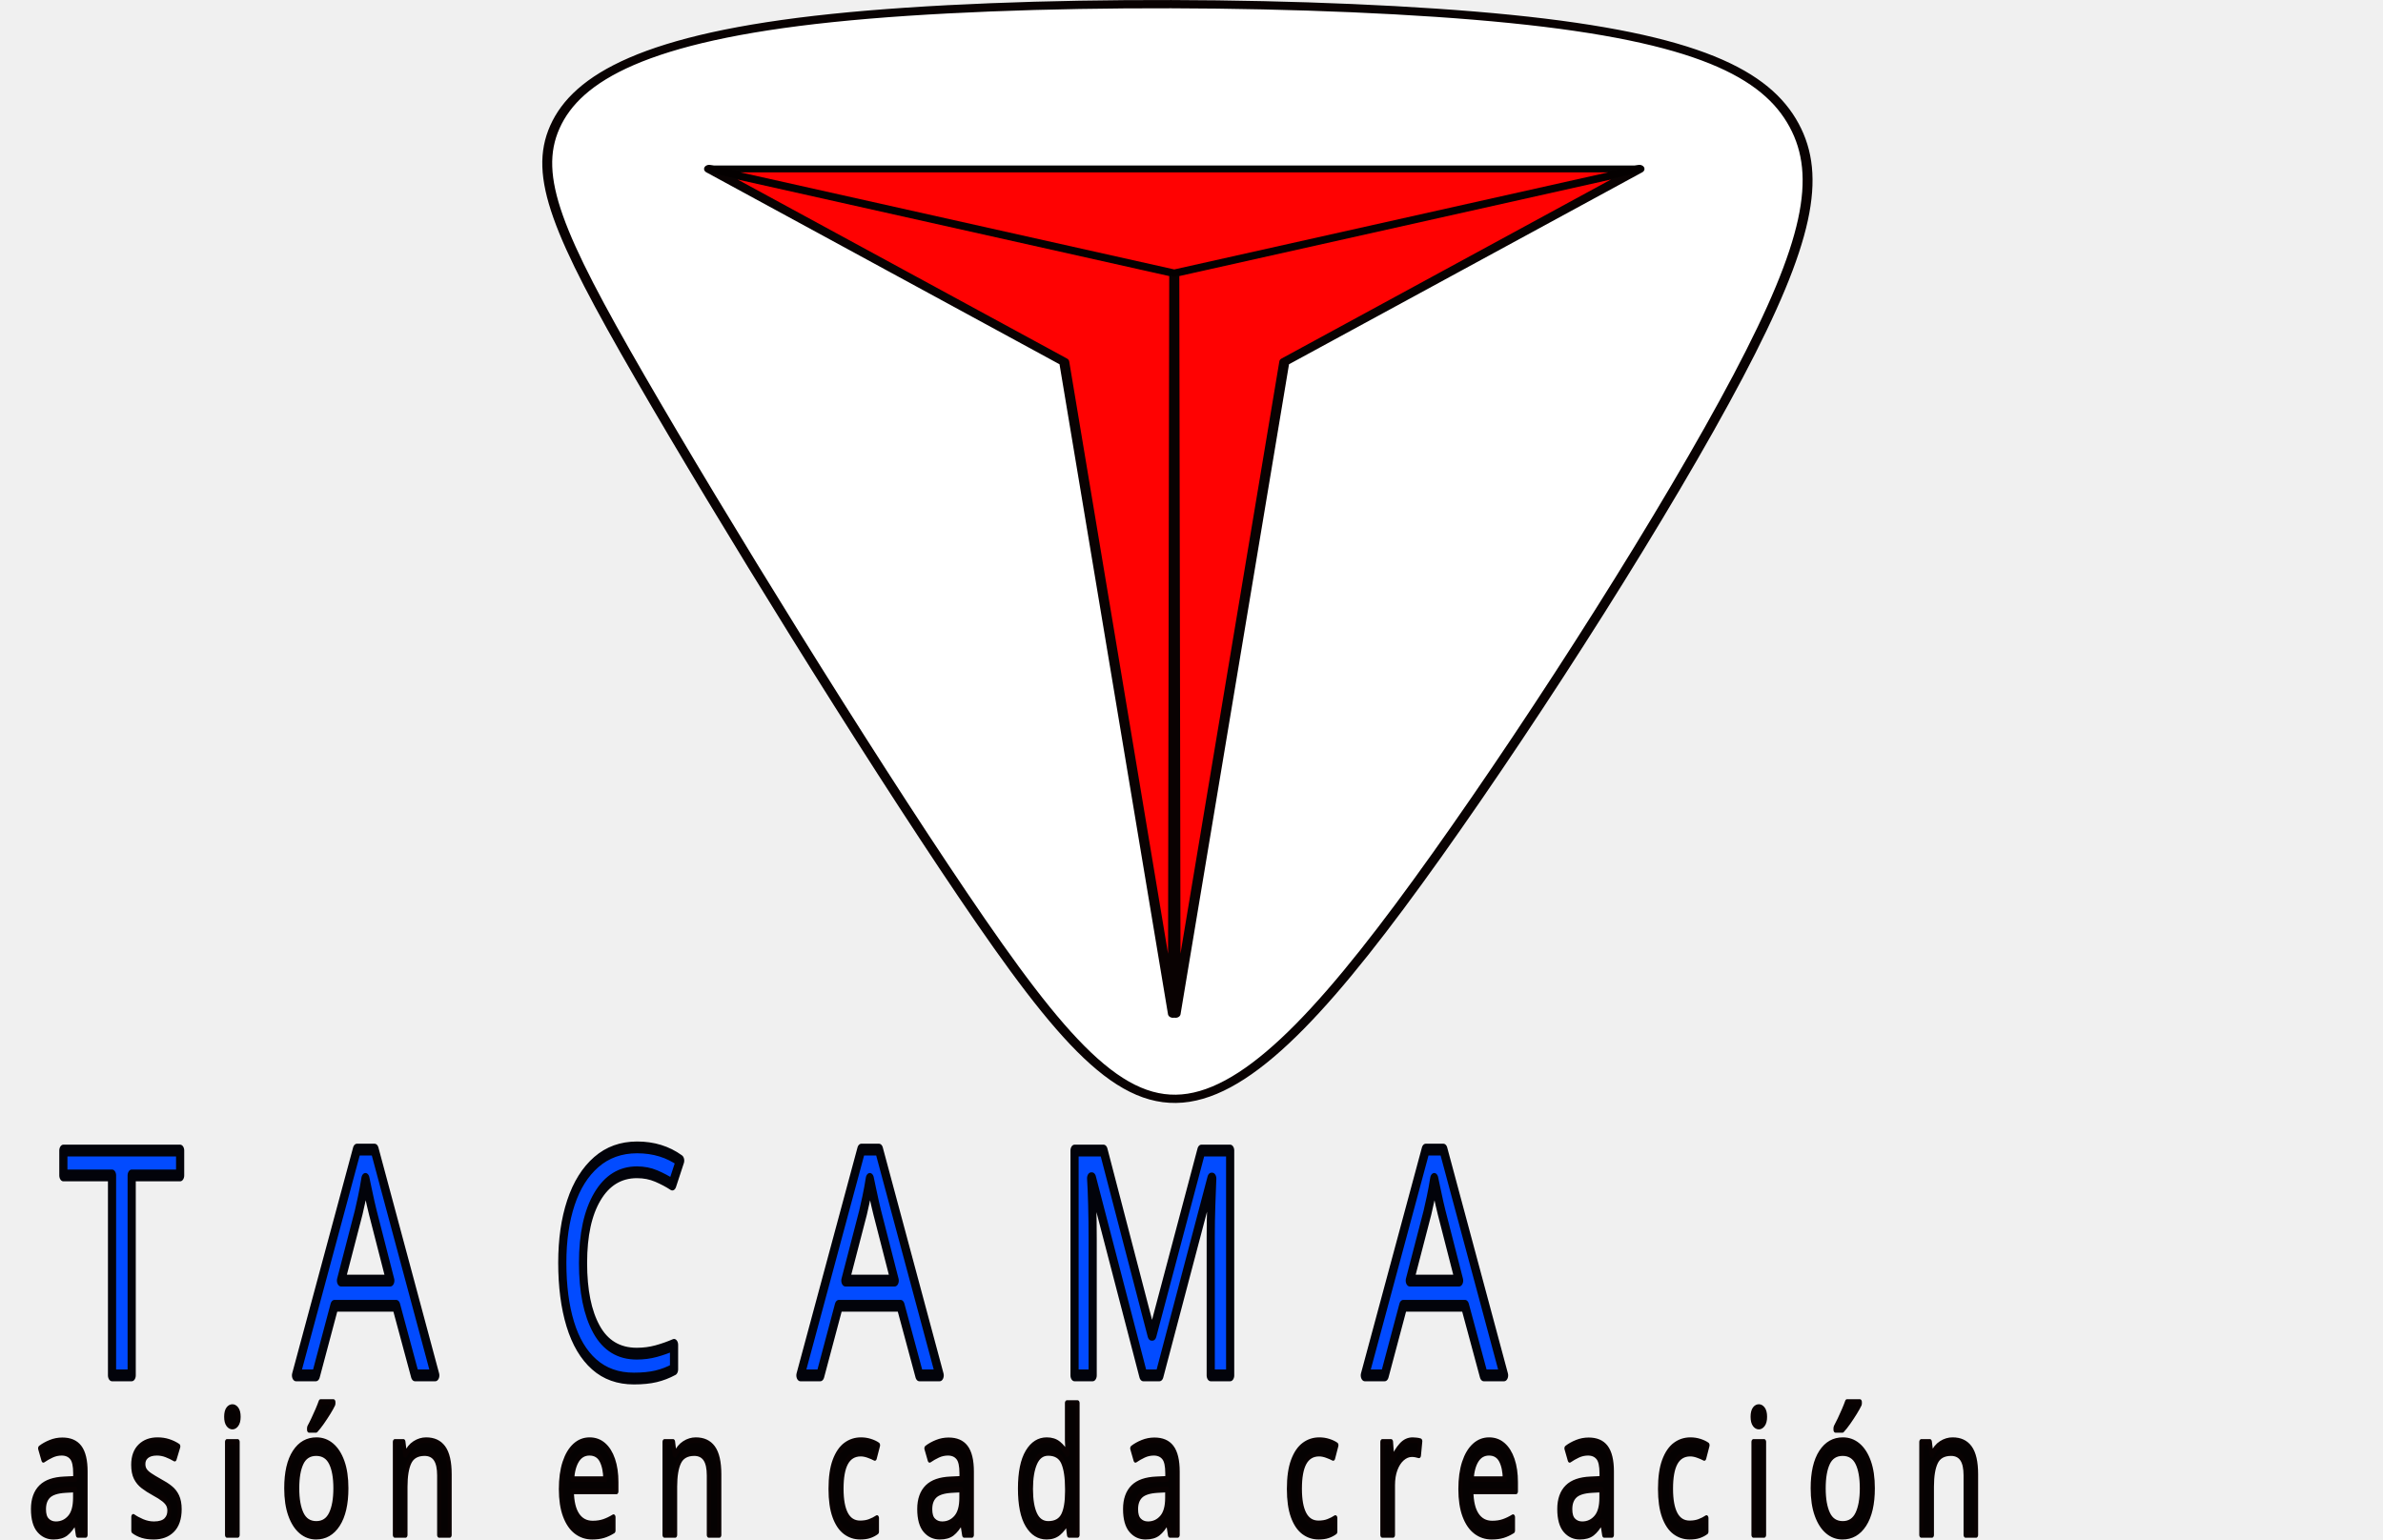
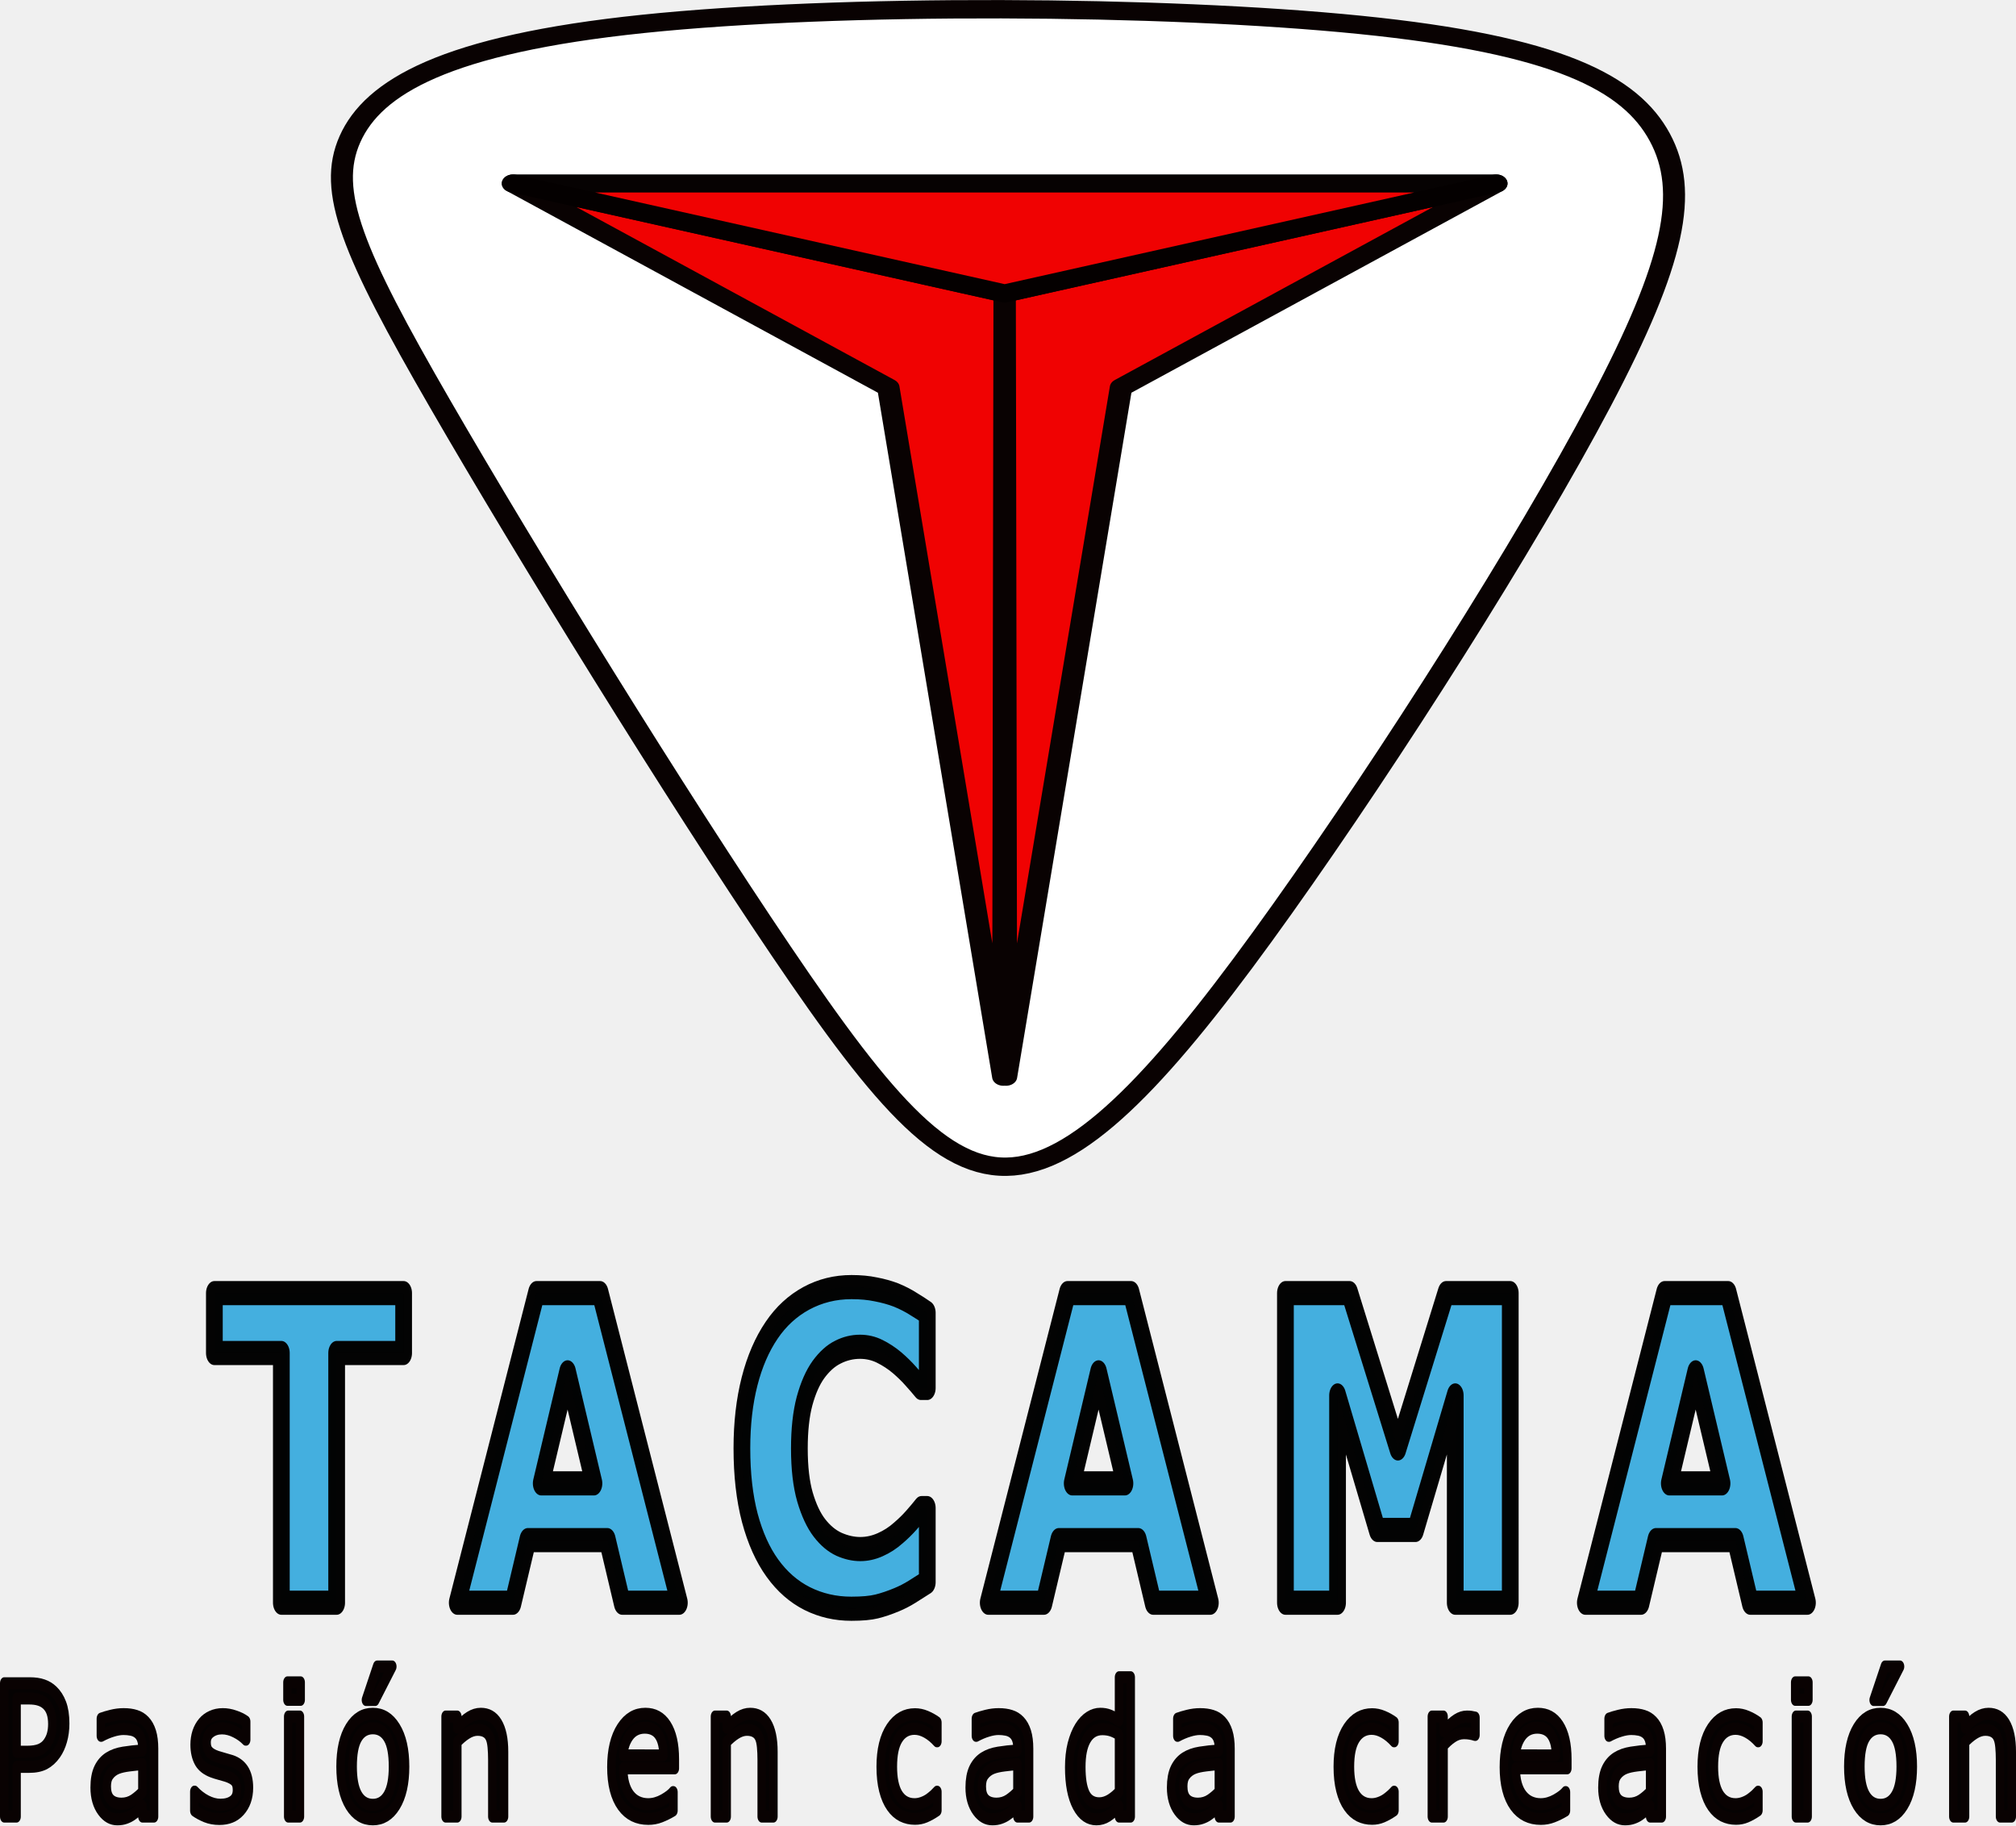
- <svg xmlns="http://www.w3.org/2000/svg" version="1.1" id="svg2390" width="501.468mm" height="324.128mm" viewBox="0 0 1895.312 1225.05">
+ <svg xmlns="http://www.w3.org/2000/svg" version="1.1" id="svg2390" width="401.376mm" height="363.353mm" viewBox="0 0 1517.013 1373.302">
  <defs id="defs2394">
    <clipPath id="clipPath1428" clipPathUnits="userSpaceOnUse">
      <rect y="596.594" x="909.513" height="663.857" width="672.63" id="rect1430" style="opacity:0.992;fill:none;fill-opacity:1;stroke:#050000;stroke-width:1.134;stroke-linecap:round;stroke-linejoin:round;stroke-miterlimit:4;stroke-dasharray:none;stroke-dashoffset:0;stroke-opacity:1;paint-order:normal" />
    </clipPath>
    <clipPath clipPathUnits="userSpaceOnUse" id="clipPath1053">
      <rect style="opacity:0.992;fill:none;fill-opacity:1;stroke:#030003;stroke-width:0.7;stroke-linecap:round;stroke-linejoin:bevel;stroke-miterlimit:4;stroke-dasharray:none;stroke-dashoffset:0;stroke-opacity:1;paint-order:normal" id="rect1055" width="119.356" height="102.165" x="21.121" y="91.197" />
    </clipPath>
    <clipPath clipPathUnits="userSpaceOnUse" id="clipPath861">
      <rect style="opacity:0.992;fill:none;fill-opacity:1;stroke:#050000;stroke-width:0.3;stroke-linecap:round;stroke-linejoin:round;stroke-miterlimit:4;stroke-dasharray:none;stroke-dashoffset:0;stroke-opacity:1;paint-order:normal" id="rect863" width="47.235" height="219.503" x="-280.63" y="-201.744" />
    </clipPath>
+     <clipPath clipPathUnits="userSpaceOnUse" id="clipPath985">
+       <rect style="display:block;fill:#ff0000;stroke-width:0.506;stroke-miterlimit:0.5" id="rect987" width="245.589" height="90.868" x="-89.875" y="72.137" />
+     </clipPath>
+     <clipPath clipPathUnits="userSpaceOnUse" id="clipPath971">
+       <ellipse style="display:none;fill:#ff0000;stroke-width:0.548;stroke-miterlimit:0.5" id="ellipse973" cx="27.762" cy="-24.259" rx="50.837" ry="46.046" />
+     </clipPath>
  </defs>
-   <g id="g5041" transform="translate(1358.092,1469.931)">
+   <g id="g5041" transform="translate(1168.943,1473.568)">
    <g style="stroke-width:4.545" transform="matrix(0.2202318,0,0,0.2197785,82.15154,673.2953)" id="g1685">
      <g style="fill:none;stroke:#070000;stroke-width:22.942;stroke-miterlimit:4;stroke-dasharray:none;stroke-opacity:1" transform="matrix(0.3752102,0,0,0.3736212,2028.251,-1818.344)" id="g2995">
        <g style="stroke:#070000;stroke-width:46.802;stroke-miterlimit:4;stroke-dasharray:none;stroke-opacity:1" transform="matrix(2.645787,0,0,2.648153,6037.613,-1467.951)" id="g3073">
          <g id="g3061" transform="matrix(0.9314276,0,0,0.9809157,-83.22942,1473.11)" style="stroke:#070000;stroke-width:10.881;stroke-miterlimit:4;stroke-dasharray:none;stroke-opacity:1" />
-           <g id="g3354" transform="matrix(0.4698591,0,0,0.4689725,-9088.759,-1519.388)" style="fill:none;fill-opacity:1;stroke-width:25.849;stroke-miterlimit:4;stroke-dasharray:none">
-             <text xml:space="preserve" style="font-style:normal;font-variant:normal;font-weight:normal;font-stretch:normal;font-size:625.299px;line-height:37.65;font-family:Magneto;-inkscape-font-specification:Magneto;font-variant-ligatures:normal;font-variant-caps:normal;font-variant-numeric:normal;font-feature-settings:normal;text-align:center;writing-mode:lr-tb;text-orientation:upright;text-anchor:middle;opacity:0.992;fill:none;fill-opacity:1;stroke:#070000;stroke-width:73.854;stroke-linecap:round;stroke-linejoin:round;stroke-miterlimit:4;stroke-dasharray:none;stroke-dashoffset:0;stroke-opacity:1;paint-order:normal" x="1836.546" y="-17282.727" id="text3407" transform="scale(0.9963568,1.003656)" />
-             <g id="g3443" transform="matrix(0.4390903,0,0,0.4390903,394.6861,-10352.329)" style="stroke-width:58.869">
-               <path id="path3415" d="m -6217.307,-15726.628 c 1421.324,874.399 2842.649,1748.799 4271.364,1760.349 1428.714,11.549 2864.819,-839.754 4300.906,-1691.047" style="opacity:0.992;fill:none;fill-opacity:1;stroke:#070000;stroke-width:0;stroke-linecap:round;stroke-linejoin:round;stroke-miterlimit:4;stroke-dasharray:none;stroke-dashoffset:0;stroke-opacity:1;paint-order:normal" transform="matrix(1.105349,0,0,1.105349,-2755.945,4565.732)" />
-               <path id="path3426" d="m -6621.188,-17192.153 c 1634.837,-803.943 3269.663,-1607.881 4883.967,-1609.686 1614.304,-1.806 3208.12,798.526 4801.927,1598.852" style="opacity:0.992;fill:none;fill-opacity:1;stroke:#070000;stroke-width:0;stroke-linecap:round;stroke-linejoin:round;stroke-miterlimit:4;stroke-dasharray:none;stroke-dashoffset:0;stroke-opacity:1;paint-order:normal" transform="matrix(1.270594,0,0,1,34365.847,53319.064)" />
-               <text xml:space="preserve" style="font-style:normal;font-variant:normal;font-weight:normal;font-stretch:normal;font-size:1424.08px;line-height:37.65;font-family:Magneto;-inkscape-font-specification:Magneto;font-variant-ligatures:normal;font-variant-caps:normal;font-variant-numeric:normal;font-feature-settings:normal;text-align:center;writing-mode:lr-tb;text-orientation:upright;text-anchor:middle;opacity:0.992;fill:#b25210;fill-opacity:1;stroke:#070000;stroke-width:20.783;stroke-linecap:round;stroke-linejoin:round;stroke-miterlimit:4;stroke-dasharray:none;stroke-dashoffset:0;stroke-opacity:1;paint-order:normal" x="-344.059" y="-13609.539" id="text3447" transform="scale(0.9963568,1.003656)">
-                 <tspan id="tspan3445" x="-93.733" y="-13609.539" style="stroke-width:20.783"> </tspan>
-               </text>
-               <flowRoot xml:space="preserve" id="flowRoot3453" style="font-style:normal;font-variant:normal;font-weight:normal;font-stretch:normal;font-size:64px;line-height:37.65;font-family:Magneto;-inkscape-font-specification:Magneto;font-variant-ligatures:normal;font-variant-caps:normal;font-variant-numeric:normal;font-feature-settings:normal;text-align:center;writing-mode:lr-tb;text-orientation:upright;text-anchor:middle;opacity:0.992;fill:#b25210;fill-opacity:1;stroke:#070000;stroke-width:1.034;stroke-linecap:round;stroke-linejoin:round;stroke-miterlimit:4;stroke-dasharray:none;stroke-dashoffset:0;stroke-opacity:1;paint-order:normal" transform="matrix(22.17017,0,0,22.33259,8516.601,15906.258)">
-                 <flowRegion id="flowRegion3455" style="stroke-width:1.034;stroke-miterlimit:4;stroke-dasharray:none">
-                   <rect id="rect3457" width="367.578" height="70.312" x="-652.344" y="-1366.062" style="stroke-width:1.034;stroke-miterlimit:4;stroke-dasharray:none" />
-                 </flowRegion>
-                 <flowPara id="flowPara3459" />
-               </flowRoot>
-             </g>
-           </g>
          <flowRoot transform="matrix(4.57394,0,0,4.598756,-4368.143,-1707.685)" style="font-style:normal;font-variant:normal;font-weight:normal;font-stretch:normal;font-size:64px;line-height:37.65;font-family:'Maiandra GD';-inkscape-font-specification:'Maiandra GD';font-variant-ligatures:normal;font-variant-caps:normal;font-variant-numeric:normal;font-feature-settings:normal;text-align:center;writing-mode:lr-tb;text-orientation:upright;text-anchor:middle;opacity:0.992;fill:#d40000;fill-opacity:1;stroke:#070000;stroke-width:3.934;stroke-linecap:round;stroke-linejoin:round;stroke-miterlimit:4;stroke-dasharray:none;stroke-dashoffset:0;stroke-opacity:1;paint-order:normal" id="flowRoot3765" xml:space="preserve">
            <flowRegion id="flowRegion3767">
              <rect y="358.441" x="44.194" height="649.654" width="680.59" id="rect3769" />
            </flowRegion>
            <flowPara id="flowPara3771" />
          </flowRoot>
          <g style="stroke-width:12.414;stroke-miterlimit:4;stroke-dasharray:none" transform="matrix(0.303124,0,0,0.3688049,-9750.903,824.9497)" id="g4123" />
          <g style="fill:none;stroke:#070000;stroke-width:17.334;stroke-miterlimit:4;stroke-dasharray:none;stroke-opacity:1" transform="translate(-8769.76,467.8474)" id="g4217">
-             <g id="g623" transform="matrix(1.967775,0,0,1.839574,7106.781,-6600.918)">
-               <g id="g1707" style="fill:#ffffff;fill-opacity:1;stroke:#070000;stroke-width:3.97;stroke-miterlimit:4;stroke-dasharray:none;stroke-opacity:1" transform="matrix(4.251349,0,0,4.485398,-916.3216,-3868.57)">
-                 <path transform="matrix(1.003535,0,0,0.8533685,368.9138,465.4626)" id="path1705" d="m -1014.169,342.194 c 9.506,-25.554 39.106,-46.51 120.024,-56.6 80.918,-10.09 213.136,-9.312 294.143,0.474 81.007,9.787 110.793,28.581 122.814,55.214 12.021,26.633 6.275,61.1 -24.302,130.52 -30.576,69.42 -85.98,173.784 -130.493,248.747 -44.514,74.963 -78.135,120.519 -107.586,126.025 -29.451,5.505 -54.732,-29.041 -97.859,-105.472 -43.127,-76.431 -104.097,-194.742 -139.877,-268.973 -35.781,-74.232 -46.371,-104.382 -36.865,-129.936 z" style="opacity:0.992;fill:#ffffff;fill-opacity:1;stroke:#070000;stroke-width:4.289;stroke-linecap:round;stroke-linejoin:round;stroke-miterlimit:4;stroke-dasharray:none;stroke-dashoffset:0;stroke-opacity:1;paint-order:normal" />
+             <g id="g7419" transform="translate(51.16912)">
+               <g id="g1707" style="fill:#ffffff;fill-opacity:1;stroke:#070000;stroke-width:8.345;stroke-miterlimit:4;stroke-dasharray:none;stroke-opacity:1" transform="matrix(8.3657,0,0,8.251224,5303.666,-13717.44)">
+                 <path transform="matrix(1.003535,0,0,0.8533685,368.9138,465.4626)" id="path1705" d="m -1014.169,342.194 c 9.506,-25.554 39.106,-46.51 120.024,-56.6 80.918,-10.09 213.136,-9.312 294.143,0.474 81.007,9.787 110.793,28.581 122.814,55.214 12.021,26.633 6.275,61.1 -24.302,130.52 -30.576,69.42 -85.98,173.784 -130.493,248.747 -44.514,74.963 -78.135,120.519 -107.586,126.025 -29.451,5.505 -54.732,-29.041 -97.859,-105.472 -43.127,-76.431 -104.097,-194.742 -139.877,-268.973 -35.781,-74.232 -46.371,-104.382 -36.865,-129.936 z" style="opacity:0.992;fill:#ffffff;fill-opacity:1;stroke:#070000;stroke-width:9.018;stroke-linecap:round;stroke-linejoin:round;stroke-miterlimit:4;stroke-dasharray:none;stroke-dashoffset:0;stroke-opacity:1;paint-order:normal" />
              </g>
-               <g id="g5098">
-                 <g id="g1713" transform="matrix(4.693953,0,0,4.064547,-414.0077,441.7814)" style="fill:#ff008b;fill-opacity:1;stroke:#070000;stroke-width:3.969;stroke-miterlimit:4;stroke-dasharray:none;stroke-opacity:1">
-                   <g id="g5108" transform="translate(-787.5723,66.29532)" style="fill:#ff0000">
-                     <path transform="translate(-5e-5)" id="path3053" style="opacity:0.992;fill:#ff0000;fill-opacity:1;stroke:#070000;stroke-width:3.969;stroke-linecap:round;stroke-linejoin:round;stroke-miterlimit:4;stroke-dasharray:none;stroke-dashoffset:0;stroke-opacity:1;paint-order:normal" d="m 153.643,-270.335 c 0,0 139.86,94.428 139.86,94.428 0,0 42.844,318.93 42.844,318.93 0,0 0.502,-362.435 0.502,-362.435 0,0 -183.206,-50.922 -183.206,-50.922 z m 183.206,50.922 c 0,0 0.502,362.435 0.502,362.435 0,0 42.844,-318.93 42.844,-318.93 0,0 139.86,-94.428 139.86,-94.428 0,0 -183.206,50.922 -183.206,50.922 z" />
-                     <path id="path5104" d="m 153.643,-270.335 h 366.412 l -183.206,50.922 z" style="opacity:0.992;fill:#ff0000;fill-opacity:1;stroke:#040000;stroke-width:3.36;stroke-linecap:round;stroke-linejoin:round;stroke-miterlimit:4;stroke-dasharray:none;stroke-dashoffset:0;stroke-opacity:1;paint-order:normal" />
-                   </g>
+               <g id="g1713" transform="matrix(9.236645,0,0,7.477036,6292.107,-5788.228)" style="fill:#f00000;fill-opacity:1;stroke:#070000;stroke-width:8.343;stroke-miterlimit:4;stroke-dasharray:none;stroke-opacity:1">
+                 <g id="g8578" style="stroke-width:8.343;stroke-dasharray:none">
+                   <path id="path3053" style="opacity:0.992;fill:#f00000;fill-opacity:1;stroke:#070000;stroke-width:8.343;stroke-linecap:round;stroke-linejoin:round;stroke-miterlimit:4;stroke-dasharray:none;stroke-dashoffset:0;stroke-opacity:1;paint-order:normal" d="m -633.929,-204.039 c 0,0 139.86,94.428 139.86,94.428 0,0 42.844,318.93 42.844,318.93 0,0 0.502,-362.435 0.502,-362.435 0,0 -183.206,-50.922 -183.206,-50.922 z m 183.206,50.922 c 0,0 0.502,362.435 0.502,362.435 0,0 42.844,-318.93 42.844,-318.93 0,0 139.86,-94.428 139.86,-94.428 0,0 -183.206,50.922 -183.206,50.922 z" />
+                   <path id="path5104" d="m -633.929,-204.04 h 366.412 l -183.206,50.922 z" style="opacity:0.992;fill:#f00000;fill-opacity:1;stroke:#040000;stroke-width:8.343;stroke-linecap:round;stroke-linejoin:round;stroke-miterlimit:4;stroke-dasharray:none;stroke-dashoffset:0;stroke-opacity:1;paint-order:normal" />
                </g>
              </g>
-               <text transform="scale(0.8026724,1.245838)" id="text1717" y="1614.825" x="-3073.116" style="font-style:normal;font-variant:normal;font-weight:normal;font-stretch:normal;font-size:502.69px;line-height:37.65;font-family:'Nirmala UI';-inkscape-font-specification:'Nirmala UI';font-variant-ligatures:normal;font-variant-caps:normal;font-variant-numeric:normal;font-feature-settings:normal;text-align:center;writing-mode:lr-tb;text-orientation:upright;text-anchor:middle;opacity:0.992;fill:#004aff;fill-opacity:1;stroke:#000108;stroke-width:18.808;stroke-linecap:round;stroke-linejoin:round;stroke-miterlimit:4;stroke-dasharray:none;stroke-dashoffset:0;stroke-opacity:1;paint-order:normal" xml:space="preserve">
-                 <tspan style="font-style:normal;font-variant:normal;font-weight:normal;font-stretch:normal;font-family:'Nirmala UI';-inkscape-font-specification:'Nirmala UI';fill:#004aff;fill-opacity:1;stroke:#000108;stroke-width:18.808;stroke-miterlimit:4;stroke-dasharray:none;stroke-opacity:1" y="1614.825" x="-3073.116" id="tspan1715">T  A  C  A  M  A</tspan>
-               </text>
-               <text transform="scale(0.8066404,1.23971)" id="text1721" y="1878.678" x="-3098.149" style="font-style:normal;font-variant:normal;font-weight:normal;font-stretch:normal;font-size:278.138px;line-height:37.65;font-family:'Bodoni MT';-inkscape-font-specification:'Bodoni MT';font-variant-ligatures:normal;font-variant-caps:normal;font-variant-numeric:normal;font-feature-settings:normal;text-align:center;writing-mode:lr-tb;text-orientation:upright;text-anchor:middle;opacity:0.992;fill:#030000;fill-opacity:1;stroke:#070000;stroke-width:9.173;stroke-linecap:round;stroke-linejoin:round;stroke-miterlimit:4;stroke-dasharray:none;stroke-dashoffset:0;stroke-opacity:1;paint-order:normal" xml:space="preserve">
-                 <tspan style="font-style:normal;font-variant:normal;font-weight:normal;font-stretch:normal;font-family:Candara;-inkscape-font-specification:Candara;fill:#030000;fill-opacity:1;stroke:#070000;stroke-width:9.173;stroke-miterlimit:4;stroke-dasharray:none;stroke-opacity:1" y="1878.678" x="-3098.149" id="tspan1719">P a s i ó n   e n   c a d a   c r e a c i ó n</tspan>
-               </text>
+             </g>
+             <g aria-label="TACAMA" transform="scale(0.8301707,1.204571)" id="text1717" style="font-size:880.576px;line-height:100;font-family:'Nirmala UI';-inkscape-font-specification:'Nirmala UI';text-align:center;letter-spacing:183.453px;text-orientation:upright;text-anchor:middle;opacity:0.992;fill:#43aedf;stroke:#000000;stroke-width:69.337;stroke-linecap:round;stroke-linejoin:round;stroke-opacity:0.996">
+               <path d="m 134.31,-2712.423 h -277.688 v 717.211 H -372.694 v -717.211 h -277.688 v -171.987 H 134.31 Z" style="font-weight:bold;font-size:1223.02px;-inkscape-font-specification:'Nirmala UI, Bold'" id="path411" />
+               <path d="m 1277.427,-1995.213 h -237.08 l -61.509,-179.75 H 649.196 l -61.509,179.75 H 356.579 l 328.448,-889.198 h 263.953 z m -354.126,-342.78 -109.284,-318.893 -109.284,318.893 z" style="font-weight:bold;font-size:1223.02px;-inkscape-font-specification:'Nirmala UI, Bold'" id="path413" />
+               <path d="m 1990.577,-1977.895 q -99.132,0 -183.334,-29.262 -83.605,-29.262 -143.92,-87.188 -60.315,-57.926 -93.757,-144.517 -32.845,-86.591 -32.845,-200.055 0,-105.7 31.65,-191.694 31.651,-85.994 91.965,-147.503 57.926,-59.121 143.323,-91.368 85.994,-32.248 187.514,-32.248 56.135,0 100.923,6.569 45.386,5.972 83.605,16.124 40.011,11.346 72.258,25.679 32.845,13.735 57.329,25.679 v 215.581 h -26.276 q -16.721,-14.332 -42.4,-34.039 -25.081,-19.707 -57.329,-38.817 -32.845,-19.11 -71.064,-32.248 -38.219,-13.138 -81.813,-13.138 -48.371,0 -91.965,15.527 -43.594,14.93 -80.619,50.163 -35.233,34.039 -57.329,90.174 -21.498,56.135 -21.498,136.156 0,83.605 23.29,139.74 23.887,56.135 59.718,88.382 36.428,32.845 81.216,47.177 44.788,13.735 88.382,13.735 41.803,0 82.411,-12.541 41.205,-12.541 75.841,-34.039 29.262,-17.318 54.343,-37.025 25.081,-19.707 41.205,-34.039 h 23.887 v 212.595 q -33.442,14.93 -63.898,28.067 -30.456,13.138 -63.898,22.693 -43.594,12.541 -81.813,19.11 -38.219,6.569 -105.103,6.569 z" style="font-weight:bold;font-size:1223.02px;-inkscape-font-specification:'Nirmala UI, Bold'" id="path415" />
+               <path d="M 3478.863,-1995.213 H 3241.784 l -61.509,-179.75 h -329.642 l -61.509,179.75 h -231.108 l 328.448,-889.198 h 263.953 z m -354.126,-342.78 -109.284,-318.893 -109.284,318.893 z" style="font-weight:bold;font-size:1223.02px;-inkscape-font-specification:'Nirmala UI, Bold'" id="path417" />
+               <path d="m 4722.307,-1995.213 h -228.122 v -595.386 l -164.821,386.374 h -158.252 l -164.821,-386.374 v 595.386 h -216.178 v -889.198 h 266.341 l 200.054,446.092 199.457,-446.092 h 266.341 z" style="font-weight:bold;font-size:1223.02px;-inkscape-font-specification:'Nirmala UI, Bold'" id="path419" />
+               <path d="m 5954.404,-1995.213 h -237.079 l -61.509,-179.75 h -329.642 l -61.509,179.75 H 5033.556 l 328.448,-889.198 h 263.953 z m -354.126,-342.78 -109.284,-318.893 -109.284,318.893 z" style="font-weight:bold;font-size:1223.02px;-inkscape-font-specification:'Nirmala UI, Bold'" id="path421" />
+             </g>
+             <g aria-label="Pasión en cada creación" transform="scale(0.8342747,1.198646)" id="text1721" style="font-size:529.184px;line-height:37.65;font-family:'Bodoni MT';-inkscape-font-specification:'Bodoni MT';text-align:center;letter-spacing:91.727px;text-orientation:upright;text-anchor:middle;opacity:0.992;fill:#030000;stroke-width:34.668;stroke-linecap:round;stroke-linejoin:round">
+               <path d="m -1262.57,-1656.284 q 0,25.581 -9.044,47.544 -8.785,21.705 -24.805,37.725 -19.896,19.896 -47.027,29.973 -27.131,9.819 -68.474,9.819 h -51.161 v 143.407 h -51.161 v -384.744 h 104.39 q 34.624,0 58.655,5.943 24.03,5.685 42.634,18.087 21.963,14.728 33.849,36.691 12.144,21.963 12.144,55.554 z m -53.228,1.292 q 0,-19.896 -6.976,-34.624 -6.977,-14.728 -21.188,-24.03 -12.403,-8.01 -28.423,-11.369 -15.762,-3.617 -40.051,-3.617 h -50.645 v 153.742 h 43.151 q 31.007,0 50.386,-5.426 19.379,-5.685 31.524,-17.829 12.144,-12.403 17.054,-26.097 5.168,-13.695 5.168,-30.748 z" style="font-family:Candara;-inkscape-font-specification:Candara" id="path424" />
+               <path d="m -895.916,-1387.816 h -48.319 v -30.748 q -6.46,4.393 -17.571,12.403 -10.852,7.752 -21.188,12.403 -12.144,5.943 -27.906,9.819 -15.762,4.134 -36.95,4.134 -39.017,0 -66.148,-25.839 -27.131,-25.839 -27.131,-65.89 0,-32.816 13.953,-52.97 14.211,-20.413 40.309,-32.041 26.356,-11.628 63.306,-15.762 36.95,-4.134 79.326,-6.201 v -7.493 q 0,-16.537 -5.943,-27.389 -5.685,-10.852 -16.537,-17.054 -10.336,-5.943 -24.805,-8.01 -14.47,-2.067 -30.232,-2.067 -19.121,0 -42.635,5.168 -23.514,4.909 -48.577,14.47 h -2.584 v -49.353 q 14.211,-3.876 41.084,-8.527 26.873,-4.651 52.97,-4.651 30.49,0 52.97,5.168 22.738,4.91 39.275,17.054 16.279,11.886 24.805,30.748 8.527,18.863 8.527,46.769 z m -48.319,-71.057 v -80.359 q -22.222,1.292 -52.453,3.876 -29.973,2.584 -47.544,7.493 -20.93,5.943 -33.849,18.604 -12.919,12.403 -12.919,34.366 0,24.805 14.987,37.467 14.987,12.403 45.735,12.403 25.581,0 46.769,-9.819 21.188,-10.077 39.275,-24.03 z" style="font-family:Candara;-inkscape-font-specification:Candara" id="path426" />
+               <path d="m -504.456,-1471.018 q 0,39.534 -32.816,64.856 -32.557,25.322 -89.145,25.322 -32.04,0 -58.913,-7.493 -26.614,-7.752 -44.702,-16.795 v -54.52 h 2.584 q 22.997,17.312 51.161,27.648 28.165,10.077 54.004,10.077 32.04,0 50.128,-10.336 18.087,-10.336 18.087,-32.557 0,-17.054 -9.819,-25.839 -9.819,-8.785 -37.725,-14.987 -10.336,-2.325 -27.131,-5.426 -16.537,-3.101 -30.232,-6.718 -37.983,-10.077 -54.004,-29.456 -15.762,-19.638 -15.762,-48.061 0,-17.829 7.235,-33.591 7.493,-15.762 22.48,-28.165 14.47,-12.144 36.691,-19.121 22.48,-7.235 50.128,-7.235 25.839,0 52.195,6.46 26.614,6.201 44.185,15.245 v 51.937 h -2.584 q -18.604,-13.695 -45.218,-22.997 -26.614,-9.56 -52.195,-9.56 -26.614,0 -44.96,10.336 -18.346,10.077 -18.346,30.232 0,17.829 11.111,26.873 10.852,9.044 35.141,14.728 13.436,3.101 29.973,6.201 16.795,3.101 27.906,5.685 33.849,7.752 52.195,26.614 18.346,19.121 18.346,50.645 z" style="font-family:Candara;-inkscape-font-specification:Candara" id="path428" />
+               <path d="m -291.027,-1724.757 h -54.779 v -50.386 h 54.779 z m -3.101,336.941 h -48.577 v -288.622 h 48.577 z" style="font-family:Candara;-inkscape-font-specification:Candara" id="path430" />
+               <path d="m 139.708,-1531.998 q 0,70.541 -36.175,111.366 -36.175,40.826 -96.896,40.826 -61.239,0 -97.413,-40.826 -35.916,-40.826 -35.916,-111.366 0,-70.541 35.916,-111.366 36.175,-41.084 97.413,-41.084 60.722,0 96.896,41.084 36.175,40.826 36.175,111.366 z m -50.128,0 q 0,-56.071 -21.963,-83.202 -21.963,-27.389 -60.98,-27.389 -39.534,0 -61.497,27.389 -21.705,27.131 -21.705,83.202 0,54.262 21.963,82.427 21.963,27.906 61.239,27.906 38.759,0 60.722,-27.648 22.222,-27.906 22.222,-82.685 z m -2.584,-288.881 -70.541,96.638 h -38.5 l 46.252,-96.638 z" style="font-family:Candara;-inkscape-font-specification:Candara" id="path432" />
+               <path d="m 547.963,-1387.816 h -48.577 v -164.336 q 0,-19.896 -2.326,-37.208 -2.326,-17.571 -8.527,-27.389 -6.46,-10.852 -18.604,-16.02 -12.144,-5.426 -31.524,-5.426 -19.896,0 -41.601,9.819 -21.705,9.819 -41.601,25.064 v 215.498 H 306.626 v -288.622 h 48.577 v 32.04 q 22.738,-18.863 47.027,-29.456 24.289,-10.594 49.869,-10.594 46.769,0 71.316,28.165 24.547,28.165 24.547,81.135 z" style="font-family:Candara;-inkscape-font-specification:Candara" id="path434" />
+               <path d="m 1252.59,-1527.088 h -212.655 q 0,26.614 8.01,46.51 8.01,19.638 21.963,32.299 13.436,12.403 31.782,18.604 18.604,6.201 40.826,6.201 29.456,0 59.172,-11.628 29.973,-11.886 42.634,-23.255 h 2.584 v 52.97 q -24.547,10.336 -50.128,17.312 -25.581,6.977 -53.745,6.977 -71.833,0 -112.141,-38.759 -40.309,-39.017 -40.309,-110.591 0,-70.799 38.5,-112.4 38.759,-41.601 101.806,-41.601 58.396,0 89.92,34.108 31.782,34.108 31.782,96.897 z m -47.285,-37.208 q -0.258,-38.242 -19.379,-59.172 -18.863,-20.93 -57.621,-20.93 -39.017,0 -62.272,22.997 -22.997,22.997 -26.098,57.104 z" style="font-family:Candara;-inkscape-font-specification:Candara" id="path436" />
+               <path d="m 1659.295,-1387.816 h -48.578 v -164.336 q 0,-19.896 -2.325,-37.208 -2.325,-17.571 -8.527,-27.389 -6.46,-10.852 -18.604,-16.02 -12.144,-5.426 -31.524,-5.426 -19.896,0 -41.601,9.819 -21.705,9.819 -41.601,25.064 v 215.498 h -48.577 v -288.622 h 48.577 v 32.04 q 22.738,-18.863 47.027,-29.456 24.289,-10.594 49.869,-10.594 46.769,0 71.316,28.165 24.547,28.165 24.547,81.135 z" style="font-family:Candara;-inkscape-font-specification:Candara" id="path438" />
+               <path d="m 2335.757,-1405.903 q -24.289,11.627 -46.252,18.087 -21.705,6.46 -46.252,6.46 -31.265,0 -57.363,-9.044 -26.098,-9.302 -44.702,-27.906 -18.863,-18.604 -29.198,-47.027 -10.336,-28.423 -10.336,-66.406 0,-70.799 38.759,-111.108 39.017,-40.309 102.84,-40.309 24.805,0 48.577,6.977 24.03,6.976 43.926,17.054 v 54.004 h -2.584 q -22.222,-17.312 -45.993,-26.614 -23.514,-9.302 -45.993,-9.302 -41.343,0 -65.373,27.906 -23.772,27.648 -23.772,81.393 0,52.195 23.255,80.359 23.514,27.906 65.89,27.906 14.728,0 29.973,-3.876 15.245,-3.876 27.389,-10.077 10.594,-5.426 19.896,-11.369 9.302,-6.201 14.728,-10.594 h 2.584 z" style="font-family:Candara;-inkscape-font-specification:Candara" id="path440" />
+               <path d="M 2714.039,-1387.816 H 2665.72 v -30.748 q -6.46,4.393 -17.57,12.403 -10.852,7.752 -21.188,12.403 -12.144,5.943 -27.906,9.819 -15.762,4.134 -36.95,4.134 -39.017,0 -66.148,-25.839 -27.131,-25.839 -27.131,-65.89 0,-32.816 13.953,-52.97 14.211,-20.413 40.309,-32.041 26.356,-11.628 63.306,-15.762 36.95,-4.134 79.326,-6.201 v -7.493 q 0,-16.537 -5.943,-27.389 -5.685,-10.852 -16.537,-17.054 -10.336,-5.943 -24.805,-8.01 -14.47,-2.067 -30.232,-2.067 -19.121,0 -42.634,5.168 -23.514,4.909 -48.578,14.47 h -2.584 v -49.353 q 14.211,-3.876 41.084,-8.527 26.873,-4.651 52.97,-4.651 30.49,0 52.97,5.168 22.738,4.91 39.275,17.054 16.279,11.886 24.805,30.748 8.527,18.863 8.527,46.769 z m -48.319,-71.057 v -80.359 q -22.222,1.292 -52.453,3.876 -29.973,2.584 -47.544,7.493 -20.93,5.943 -33.849,18.604 -12.92,12.403 -12.92,34.366 0,24.805 14.987,37.467 14.987,12.403 45.735,12.403 25.581,0 46.769,-9.819 21.188,-10.077 39.275,-24.03 z" style="font-family:Candara;-inkscape-font-specification:Candara" id="path442" />
+               <path d="m 3133.405,-1387.816 h -48.577 v -30.232 q -20.93,18.087 -43.668,28.165 -22.738,10.077 -49.353,10.077 -51.678,0 -82.168,-39.792 -30.232,-39.792 -30.232,-110.333 0,-36.691 10.336,-65.373 10.594,-28.681 28.423,-48.836 17.571,-19.638 40.826,-29.973 23.514,-10.336 48.577,-10.336 22.738,0 40.309,4.909 17.571,4.651 36.95,14.728 v -125.061 h 48.577 z m -48.577,-71.057 v -165.628 q -19.638,-8.785 -35.141,-12.144 -15.504,-3.359 -33.849,-3.359 -40.826,0 -63.564,28.423 -22.738,28.423 -22.738,80.618 0,51.42 17.571,78.292 17.571,26.614 56.329,26.614 20.671,0 41.859,-9.044 21.188,-9.302 39.534,-23.772 z" style="font-family:Candara;-inkscape-font-specification:Candara" id="path444" />
+               <path d="m 3545.019,-1387.816 h -48.319 v -30.748 q -6.46,4.393 -17.571,12.403 -10.852,7.752 -21.188,12.403 -12.144,5.943 -27.906,9.819 -15.762,4.134 -36.95,4.134 -39.017,0 -66.148,-25.839 -27.131,-25.839 -27.131,-65.89 0,-32.816 13.953,-52.97 14.211,-20.413 40.309,-32.041 26.356,-11.628 63.306,-15.762 36.95,-4.134 79.326,-6.201 v -7.493 q 0,-16.537 -5.943,-27.389 -5.685,-10.852 -16.537,-17.054 -10.336,-5.943 -24.805,-8.01 -14.47,-2.067 -30.232,-2.067 -19.121,0 -42.635,5.168 -23.514,4.909 -48.577,14.47 h -2.584 v -49.353 q 14.211,-3.876 41.084,-8.527 26.873,-4.651 52.97,-4.651 30.49,0 52.97,5.168 22.738,4.91 39.275,17.054 16.279,11.886 24.805,30.748 8.527,18.863 8.527,46.769 z m -48.319,-71.057 v -80.359 q -22.222,1.292 -52.453,3.876 -29.973,2.584 -47.544,7.493 -20.93,5.943 -33.849,18.604 -12.919,12.403 -12.919,34.366 0,24.805 14.987,37.467 14.987,12.403 45.735,12.403 25.581,0 46.769,-9.819 21.188,-10.077 39.275,-24.03 z" style="font-family:Candara;-inkscape-font-specification:Candara" id="path446" />
+               <path d="m 4221.482,-1405.903 q -24.289,11.627 -46.252,18.087 -21.705,6.46 -46.252,6.46 -31.265,0 -57.363,-9.044 -26.098,-9.302 -44.702,-27.906 -18.863,-18.604 -29.198,-47.027 -10.336,-28.423 -10.336,-66.406 0,-70.799 38.759,-111.108 39.017,-40.309 102.84,-40.309 24.805,0 48.577,6.977 24.03,6.976 43.926,17.054 v 54.004 h -2.584 q -22.222,-17.312 -45.993,-26.614 -23.514,-9.302 -45.993,-9.302 -41.343,0 -65.373,27.906 -23.772,27.648 -23.772,81.393 0,52.195 23.255,80.359 23.514,27.906 65.89,27.906 14.728,0 29.973,-3.876 15.245,-3.876 27.389,-10.077 10.594,-5.426 19.896,-11.369 9.302,-6.201 14.728,-10.594 h 2.584 z" style="font-family:Candara;-inkscape-font-specification:Candara" id="path448" />
+               <path d="m 4555.579,-1623.468 h -2.584 q -10.852,-2.584 -21.188,-3.617 -10.077,-1.292 -24.03,-1.292 -22.48,0 -43.41,10.077 -20.93,9.819 -40.309,25.581 v 204.904 h -48.577 v -288.622 h 48.577 v 42.634 q 28.94,-23.255 50.903,-32.816 22.221,-9.819 45.218,-9.819 12.661,0 18.346,0.775 5.685,0.517 17.054,2.326 z" style="font-family:Candara;-inkscape-font-specification:Candara" id="path450" />
+               <path d="m 4934.636,-1527.088 h -212.655 q 0,26.614 8.01,46.51 8.01,19.638 21.963,32.299 13.436,12.403 31.782,18.604 18.604,6.201 40.826,6.201 29.456,0 59.171,-11.628 29.973,-11.886 42.635,-23.255 h 2.584 v 52.97 q -24.547,10.336 -50.128,17.312 -25.581,6.977 -53.745,6.977 -71.833,0 -112.141,-38.759 -40.309,-39.017 -40.309,-110.591 0,-70.799 38.5,-112.4 38.759,-41.601 101.806,-41.601 58.396,0 89.92,34.108 31.782,34.108 31.782,96.897 z m -47.285,-37.208 q -0.258,-38.242 -19.379,-59.172 -18.863,-20.93 -57.621,-20.93 -39.017,0 -62.272,22.997 -22.997,22.997 -26.097,57.104 z" style="font-family:Candara;-inkscape-font-specification:Candara" id="path452" />
+               <path d="m 5324.287,-1387.816 h -48.319 v -30.748 q -6.46,4.393 -17.57,12.403 -10.852,7.752 -21.188,12.403 -12.144,5.943 -27.906,9.819 -15.762,4.134 -36.95,4.134 -39.017,0 -66.148,-25.839 -27.131,-25.839 -27.131,-65.89 0,-32.816 13.953,-52.97 14.211,-20.413 40.309,-32.041 26.356,-11.628 63.306,-15.762 36.95,-4.134 79.326,-6.201 v -7.493 q 0,-16.537 -5.943,-27.389 -5.685,-10.852 -16.537,-17.054 -10.336,-5.943 -24.805,-8.01 -14.47,-2.067 -30.232,-2.067 -19.121,0 -42.634,5.168 -23.514,4.909 -48.578,14.47 h -2.584 v -49.353 q 14.211,-3.876 41.084,-8.527 26.873,-4.651 52.97,-4.651 30.49,0 52.97,5.168 22.738,4.91 39.275,17.054 16.279,11.886 24.805,30.748 8.527,18.863 8.527,46.769 z m -48.319,-71.057 v -80.359 q -22.222,1.292 -52.453,3.876 -29.973,2.584 -47.544,7.493 -20.93,5.943 -33.849,18.604 -12.92,12.403 -12.92,34.366 0,24.805 14.987,37.467 14.987,12.403 45.735,12.403 25.581,0 46.769,-9.819 21.188,-10.077 39.275,-24.03 z" style="font-family:Candara;-inkscape-font-specification:Candara" id="path454" />
+               <path d="m 5722.981,-1405.903 q -24.289,11.627 -46.252,18.087 -21.705,6.46 -46.252,6.46 -31.265,0 -57.363,-9.044 -26.098,-9.302 -44.702,-27.906 -18.863,-18.604 -29.198,-47.027 -10.336,-28.423 -10.336,-66.406 0,-70.799 38.759,-111.108 39.017,-40.309 102.84,-40.309 24.805,0 48.577,6.977 24.03,6.976 43.926,17.054 v 54.004 h -2.584 q -22.222,-17.312 -45.993,-26.614 -23.514,-9.302 -45.993,-9.302 -41.343,0 -65.373,27.906 -23.772,27.648 -23.772,81.393 0,52.195 23.255,80.359 23.514,27.906 65.89,27.906 14.728,0 29.973,-3.876 15.245,-3.876 27.389,-10.077 10.594,-5.426 19.896,-11.369 9.302,-6.201 14.728,-10.594 h 2.584 z" style="font-family:Candara;-inkscape-font-specification:Candara" id="path456" />
+               <path d="m 5929.175,-1724.757 h -54.779 v -50.386 h 54.779 z m -3.101,336.941 h -48.578 v -288.622 h 48.578 z" style="font-family:Candara;-inkscape-font-specification:Candara" id="path458" />
+               <path d="m 6359.91,-1531.998 q 0,70.541 -36.175,111.366 -36.175,40.826 -96.897,40.826 -61.239,0 -97.413,-40.826 -35.916,-40.826 -35.916,-111.366 0,-70.541 35.916,-111.366 36.175,-41.084 97.413,-41.084 60.722,0 96.897,41.084 36.175,40.826 36.175,111.366 z m -50.128,0 q 0,-56.071 -21.963,-83.202 -21.963,-27.389 -60.98,-27.389 -39.534,0 -61.497,27.389 -21.705,27.131 -21.705,83.202 0,54.262 21.963,82.427 21.963,27.906 61.239,27.906 38.759,0 60.722,-27.648 22.222,-27.906 22.222,-82.685 z m -2.584,-288.881 -70.541,96.638 h -38.5 l 46.252,-96.638 z" style="font-family:Candara;-inkscape-font-specification:Candara" id="path460" />
+               <path d="m 6768.165,-1387.816 h -48.578 v -164.336 q 0,-19.896 -2.325,-37.208 -2.325,-17.571 -8.527,-27.389 -6.46,-10.852 -18.604,-16.02 -12.144,-5.426 -31.524,-5.426 -19.896,0 -41.601,9.819 -21.705,9.819 -41.601,25.064 v 215.498 h -48.578 v -288.622 h 48.578 v 32.04 q 22.738,-18.863 47.027,-29.456 24.289,-10.594 49.869,-10.594 46.769,0 71.316,28.165 24.547,28.165 24.547,81.135 z" style="font-family:Candara;-inkscape-font-specification:Candara" id="path462" />
            </g>
          </g>
        </g>
      </g>
    </g>
  </g>
</svg>
